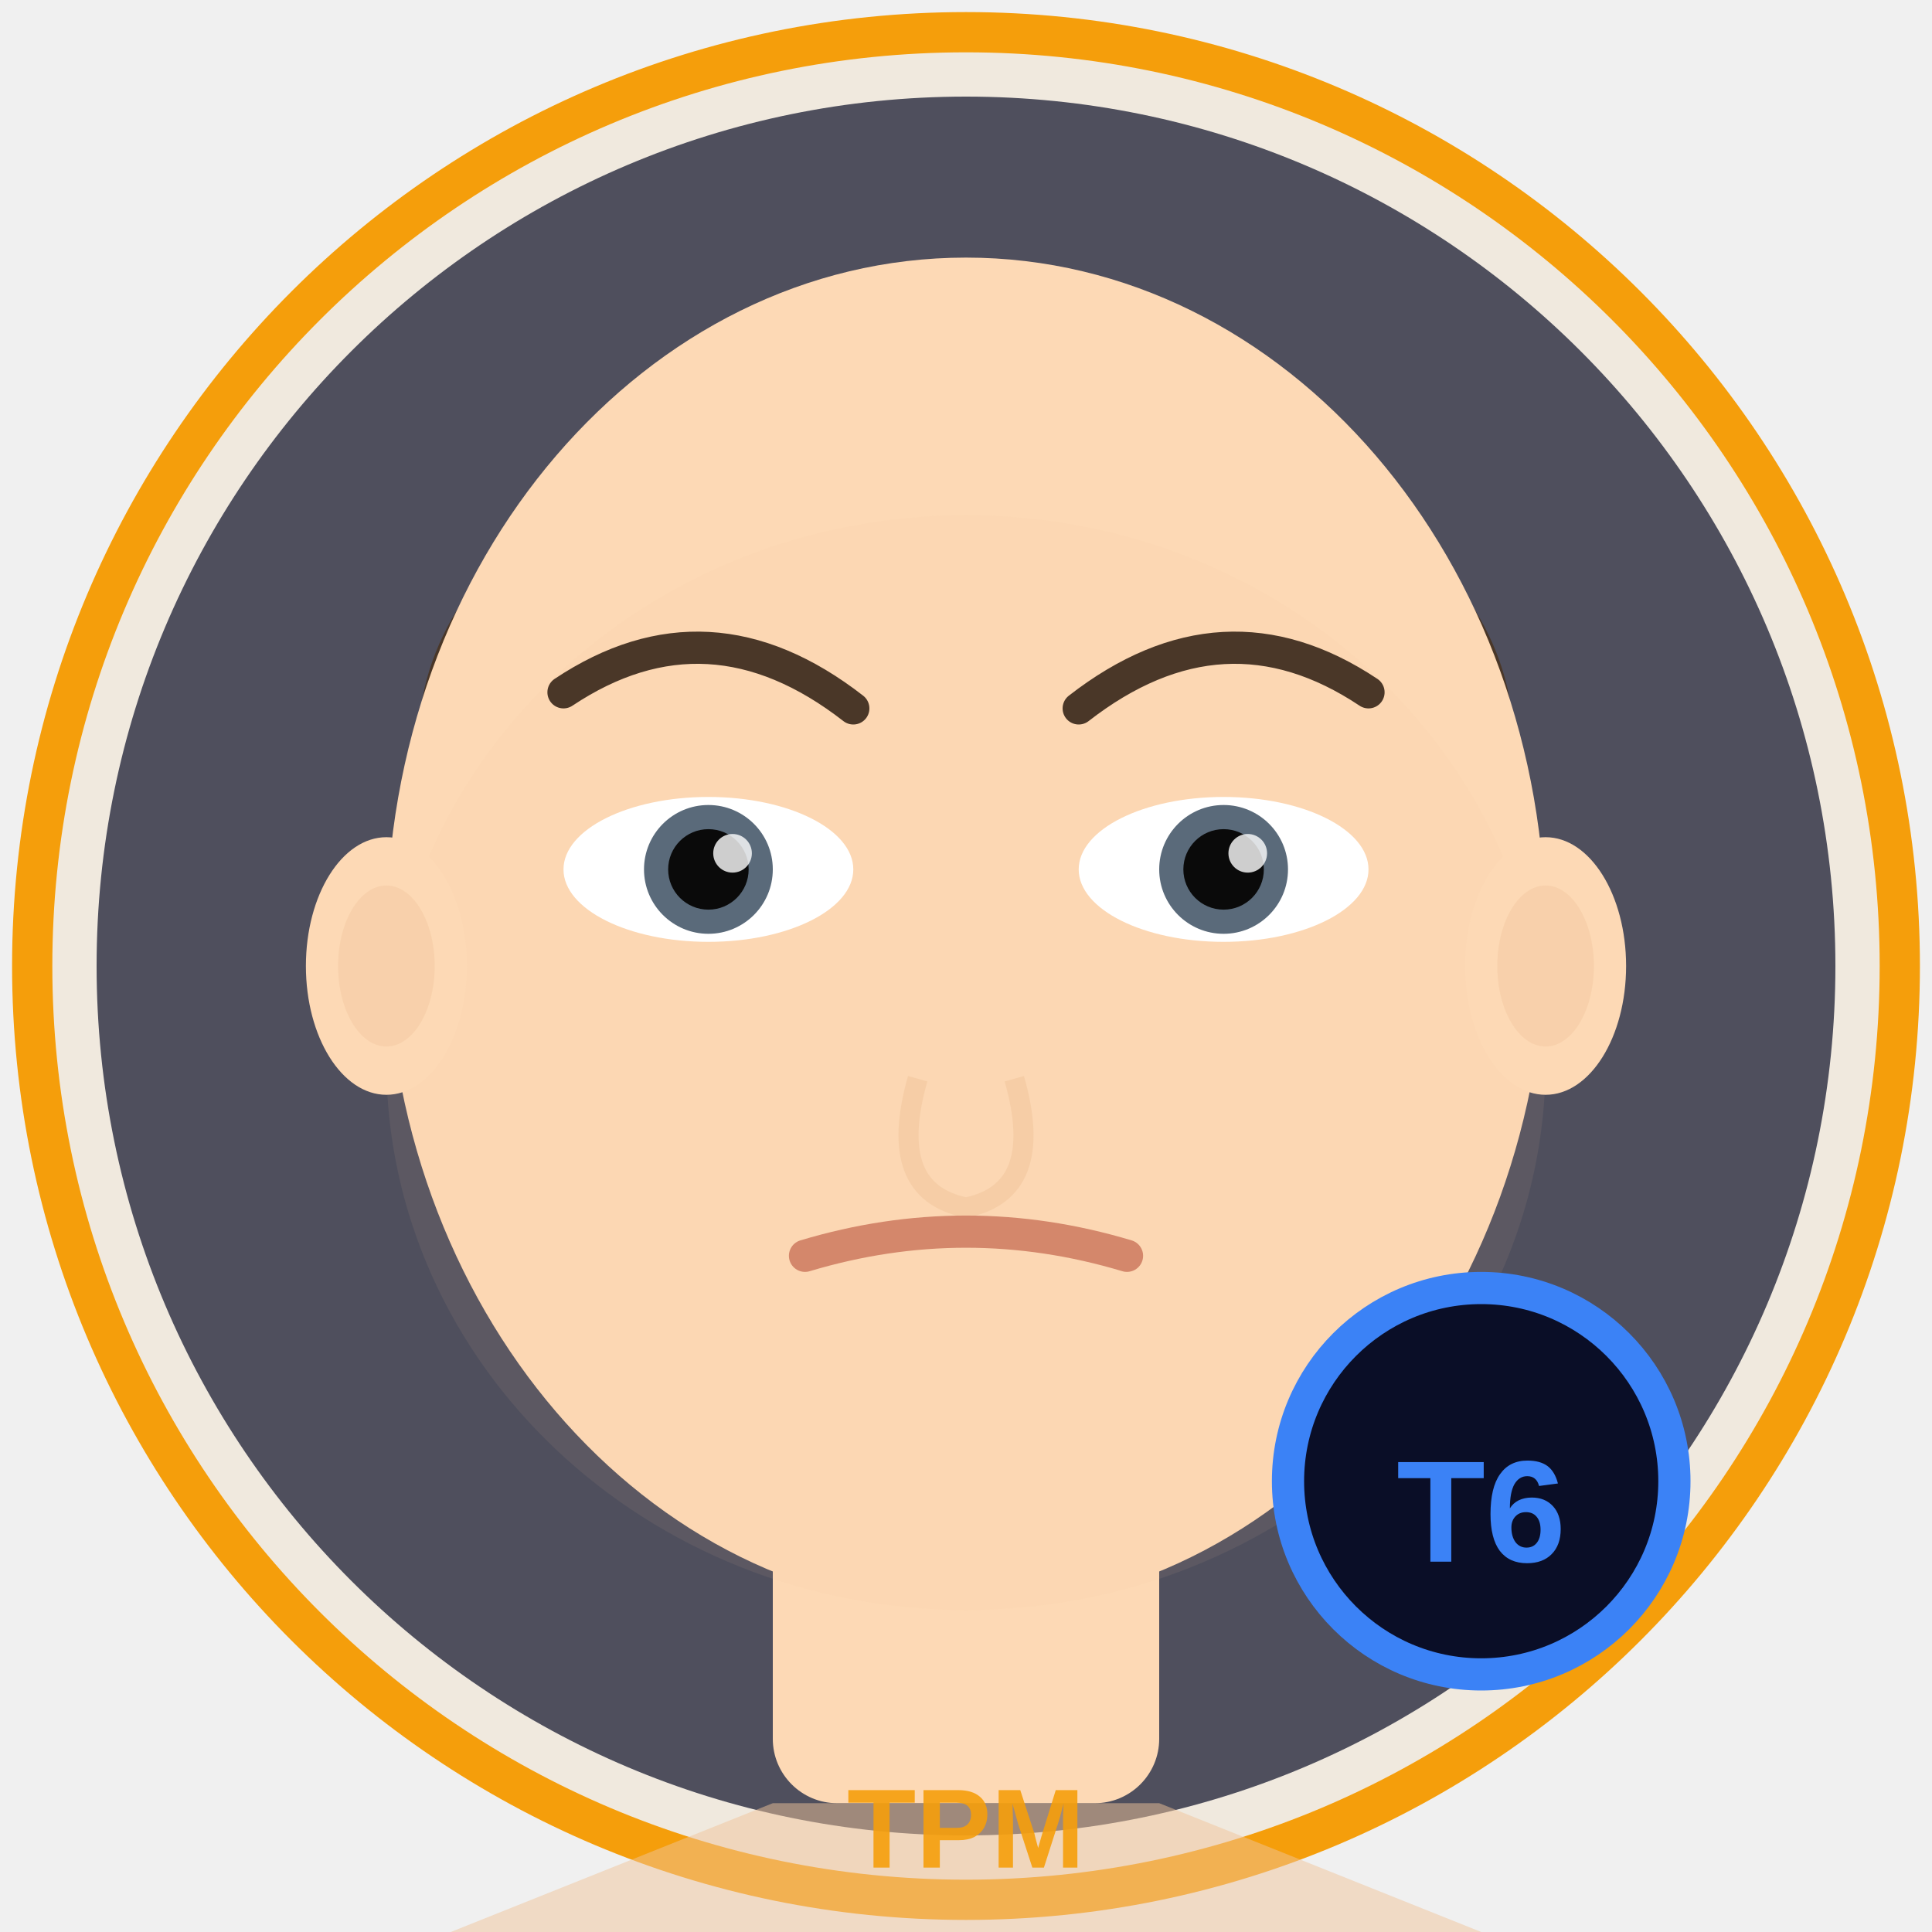
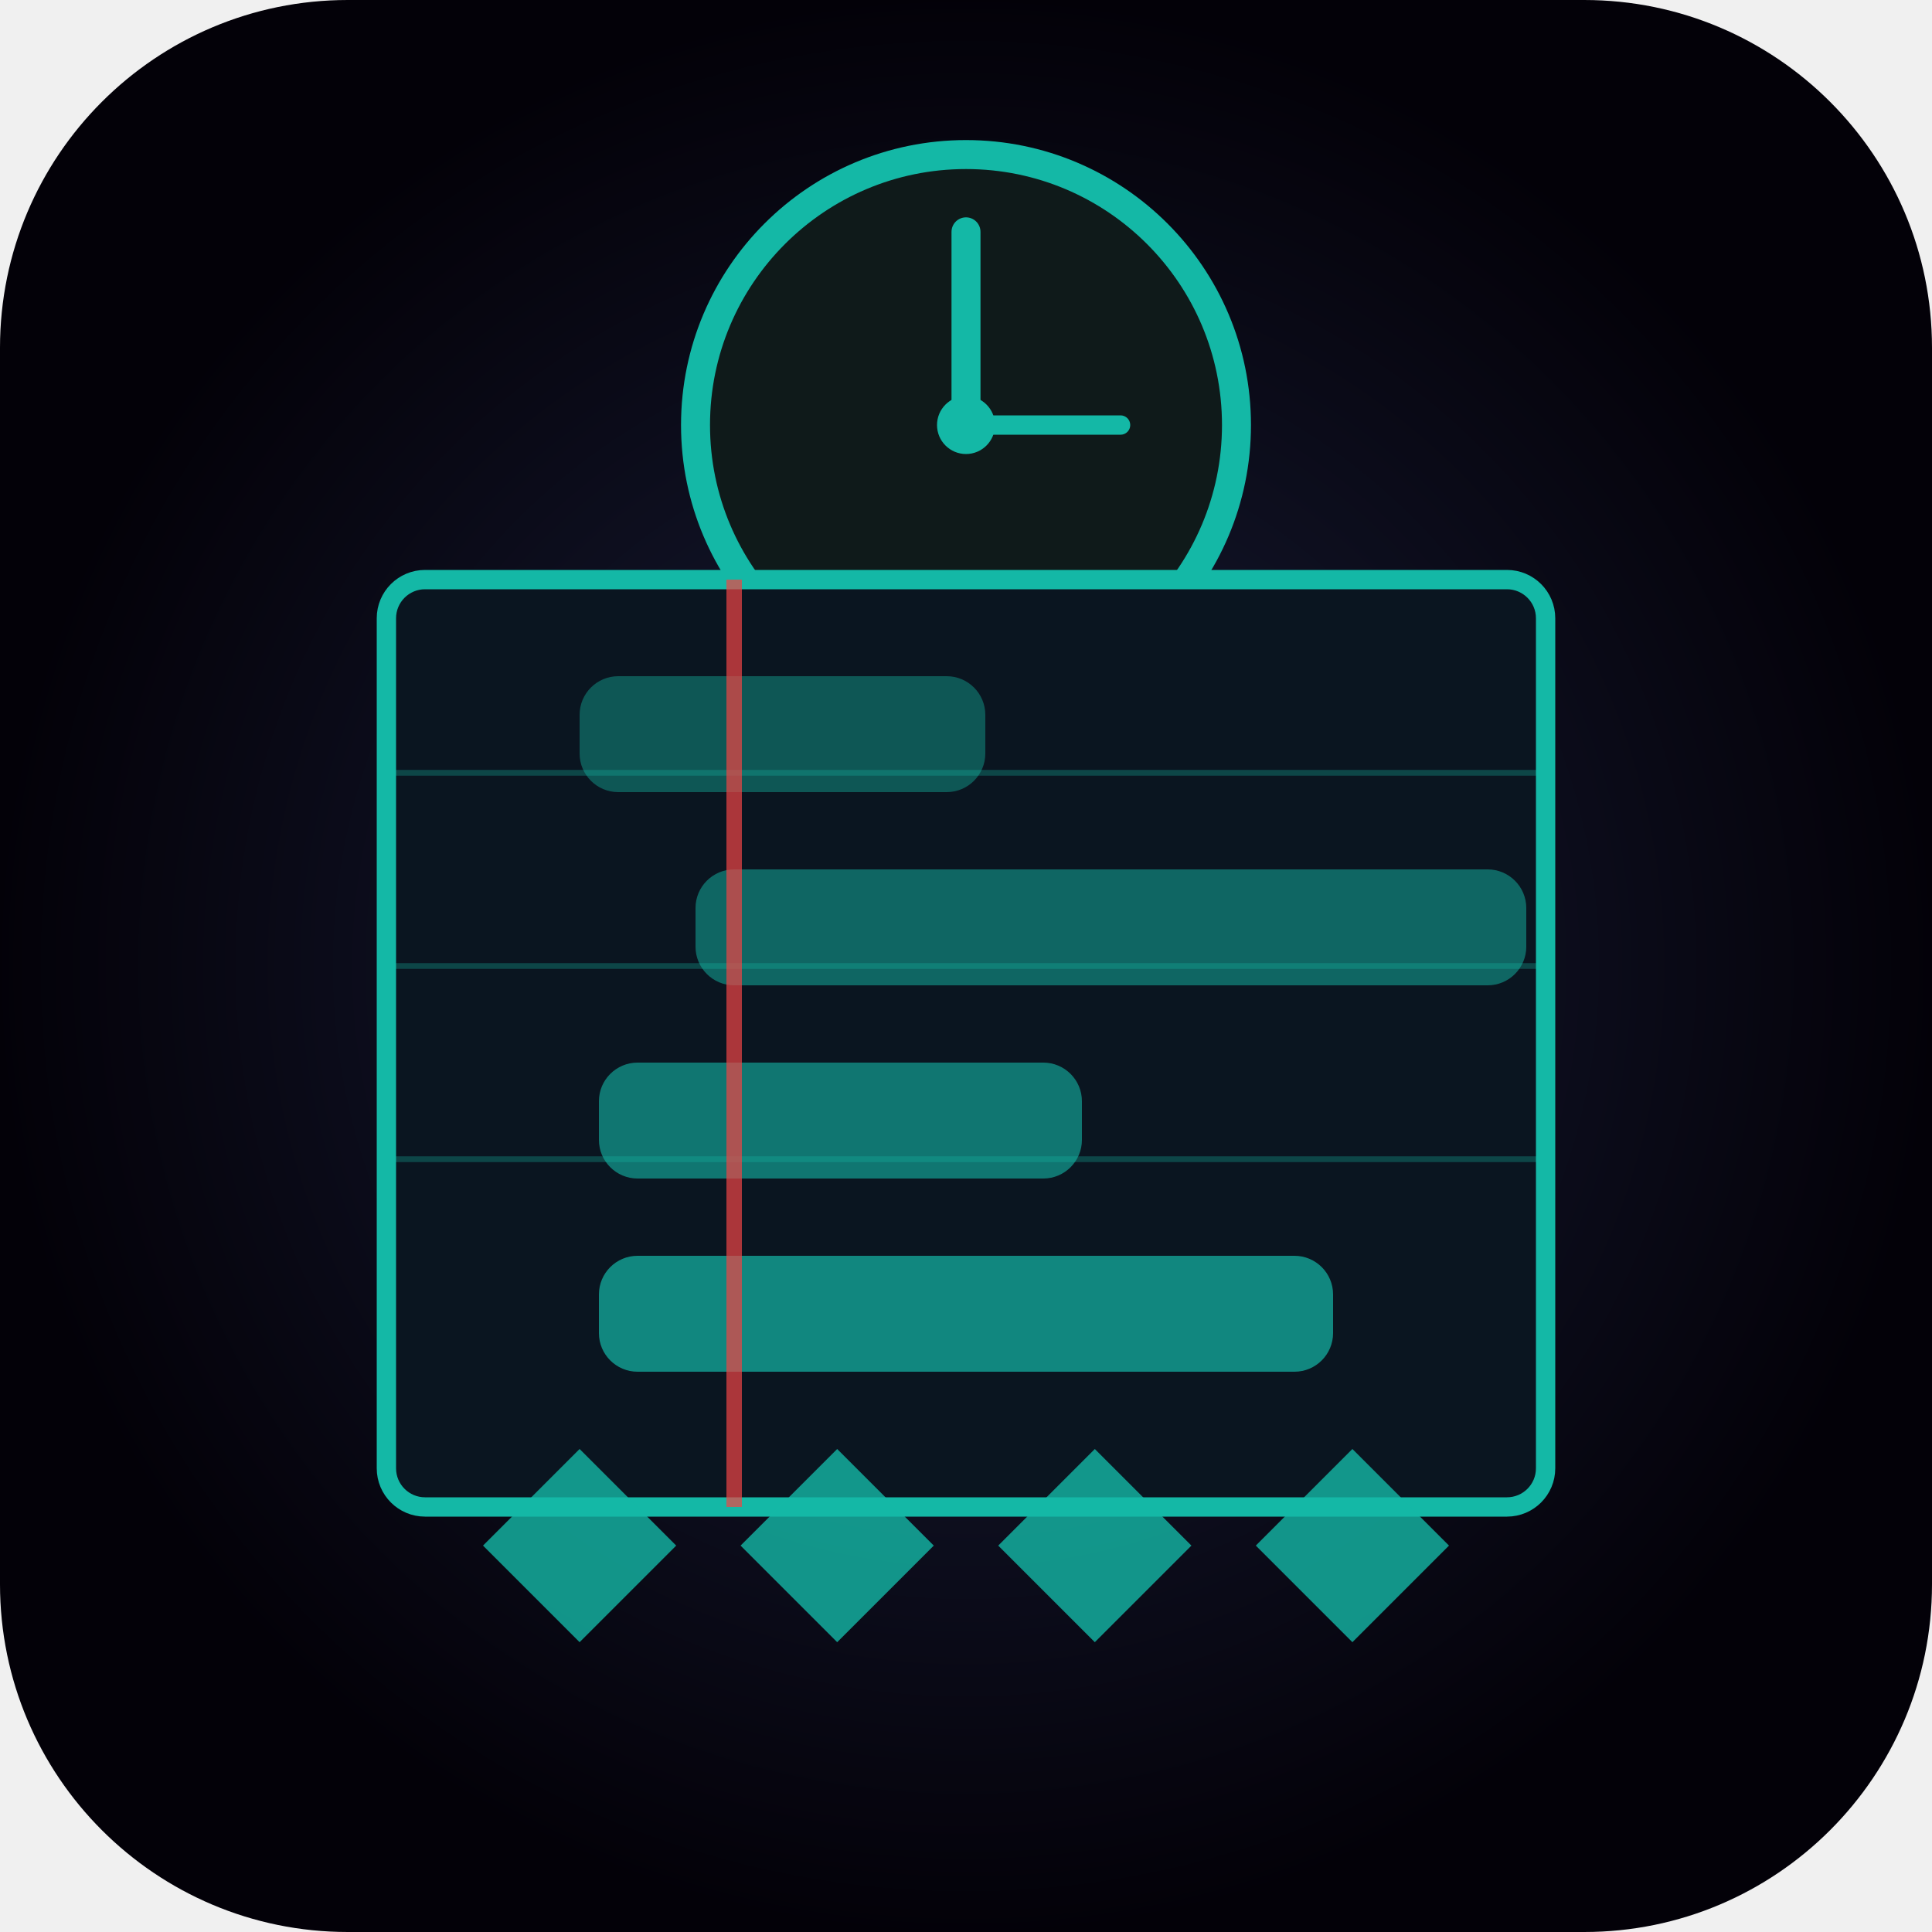
- <svg xmlns="http://www.w3.org/2000/svg" viewBox="0 0 120 120" width="120" height="120" role="img">
-   <circle cx="60" cy="60" r="58" fill="#F59E0B" opacity="0.08" />
-   <circle cx="60" cy="60" r="58" fill="none" stroke="#F59E0B" stroke-width="2.5" />
-   <circle cx="60" cy="60" r="54" fill="#0A0E27" opacity="0.7" />
-   <rect x="48" y="90" width="24" height="22" rx="4" fill="#FDD9B5" />
-   <rect x="48" y="90" width="24" height="4" rx="0" fill="#F0C49A" opacity="0.4" />
-   <path d="M28,120 Q28,120 48,112 L72,112 Q92,120 92,120" fill="#F0C49A" opacity="0.5" />
-   <ellipse cx="60" cy="46" rx="34" ry="22" fill="#4A3728" />
-   <rect x="26" y="46" width="68" height="18" rx="0" fill="#4A3728" />
-   <path d="M26,64 Q60,22 94,64" fill="#4A3728" />
-   <ellipse cx="60" cy="58" rx="36" ry="42" fill="#FDD9B5" />
-   <ellipse cx="60" cy="66" rx="36" ry="34" fill="#F0C49A" opacity="0.08" />
-   <ellipse cx="24" cy="60" rx="5" ry="8" fill="#FDD9B5" />
-   <ellipse cx="24" cy="60" rx="3" ry="5" fill="#F0C49A" opacity="0.4" />
-   <ellipse cx="96" cy="60" rx="5" ry="8" fill="#FDD9B5" />
-   <ellipse cx="96" cy="60" rx="3" ry="5" fill="#F0C49A" opacity="0.4" />
-   <path d="M35,43 Q44,37 53,44" fill="none" stroke="#4A3728" stroke-width="2" stroke-linecap="round" />
-   <path d="M67,44 Q76,37 85,43" fill="none" stroke="#4A3728" stroke-width="2" stroke-linecap="round" />
-   <ellipse cx="44" cy="54" rx="9" ry="4.5" fill="white" />
-   <circle cx="44" cy="54" r="4" fill="#5A6A7A" />
-   <circle cx="44" cy="54" r="2.5" fill="#0A0A0A" />
-   <circle cx="45.5" cy="53" r="1.2" fill="white" opacity="0.8" />
-   <ellipse cx="76" cy="54" rx="9" ry="4.5" fill="white" />
-   <circle cx="76" cy="54" r="4" fill="#5A6A7A" />
-   <circle cx="76" cy="54" r="2.5" fill="#0A0A0A" />
-   <circle cx="77.5" cy="53" r="1.2" fill="white" opacity="0.8" />
-   <path d="M57,67 Q55,74 60,75 Q65,74 63,67" fill="none" stroke="#F0C49A" stroke-width="1.25" opacity="0.5" />
-   <path d="M50,78 Q60,75 70,78" fill="none" stroke="#D4876B" stroke-width="2" stroke-linecap="round" />
-   <circle cx="92" cy="92" r="12" fill="#0A0E27" stroke="#3B82F6" stroke-width="2" />
-   <text x="92" y="97" font-family="'Arial Black',Arial,sans-serif" font-size="9" font-weight="900" fill="#3B82F6" text-anchor="middle">T6</text>
-   <text x="60" y="116" font-family="'Arial',sans-serif" font-size="7" font-weight="600" fill="#F59E0B" text-anchor="middle" opacity="0.9">TPM</text>
+ <svg xmlns="http://www.w3.org/2000/svg" viewBox="0 0 100 100" width="200" height="200">
+   <defs>
+     <radialGradient id="bg" cx="50%" cy="50%" r="50%">
+       <stop offset="0%" stop-color="#1a1f3a" />
+       <stop offset="100%" stop-color="#030108" />
+     </radialGradient>
+   </defs>
+   <rect width="100" height="100" rx="18" fill="url(#bg)" />
+   <circle cx="50" cy="22" r="14" fill="#0f1a1a" stroke="#14B8A6" stroke-width="1.5" />
+   <circle cx="50" cy="22" r="1.5" fill="#14B8A6" />
+   <line x1="50" y1="22" x2="50" y2="12" stroke="#14B8A6" stroke-width="1.5" stroke-linecap="round" />
+   <line x1="50" y1="22" x2="58" y2="22" stroke="#14B8A6" stroke-width="1" stroke-linecap="round" />
+   <rect x="20" y="30" width="60" height="48" rx="2" fill="#0a1520" stroke="#14B8A6" stroke-width="1" />
+   <line x1="20" y1="40" x2="80" y2="40" stroke="#14B8A6" stroke-width="0.3" opacity="0.3" />
+   <line x1="20" y1="50" x2="80" y2="50" stroke="#14B8A6" stroke-width="0.3" opacity="0.3" />
+   <line x1="20" y1="60" x2="80" y2="60" stroke="#14B8A6" stroke-width="0.3" opacity="0.3" />
+   <rect x="30" y="35" width="21" height="6" rx="2" fill="#14B8A6" opacity="0.4" />
+   <rect x="36" y="45" width="43" height="6" rx="2" fill="#14B8A6" opacity="0.5" />
+   <rect x="31" y="55" width="25" height="6" rx="2" fill="#14B8A6" opacity="0.6" />
+   <rect x="31" y="65" width="38" height="6" rx="2" fill="#14B8A6" opacity="0.7" />
+   <line x1="38" y1="30" x2="38" y2="78" stroke="#EF4444" stroke-width="0.8" opacity="0.7" />
+   <polygon points="30,75 35,80 30,85 25,80" fill="#14B8A6" opacity="0.8" />
+   <polygon points="43.333,75 48.333,80 43.333,85 38.333,80" fill="#14B8A6" opacity="0.8" />
+   <polygon points="56.667,75 61.667,80 56.667,85 51.667,80" fill="#14B8A6" opacity="0.8" />
+   <polygon points="70,75 75,80 70,85 65,80" fill="#14B8A6" opacity="0.8" />
</svg>
